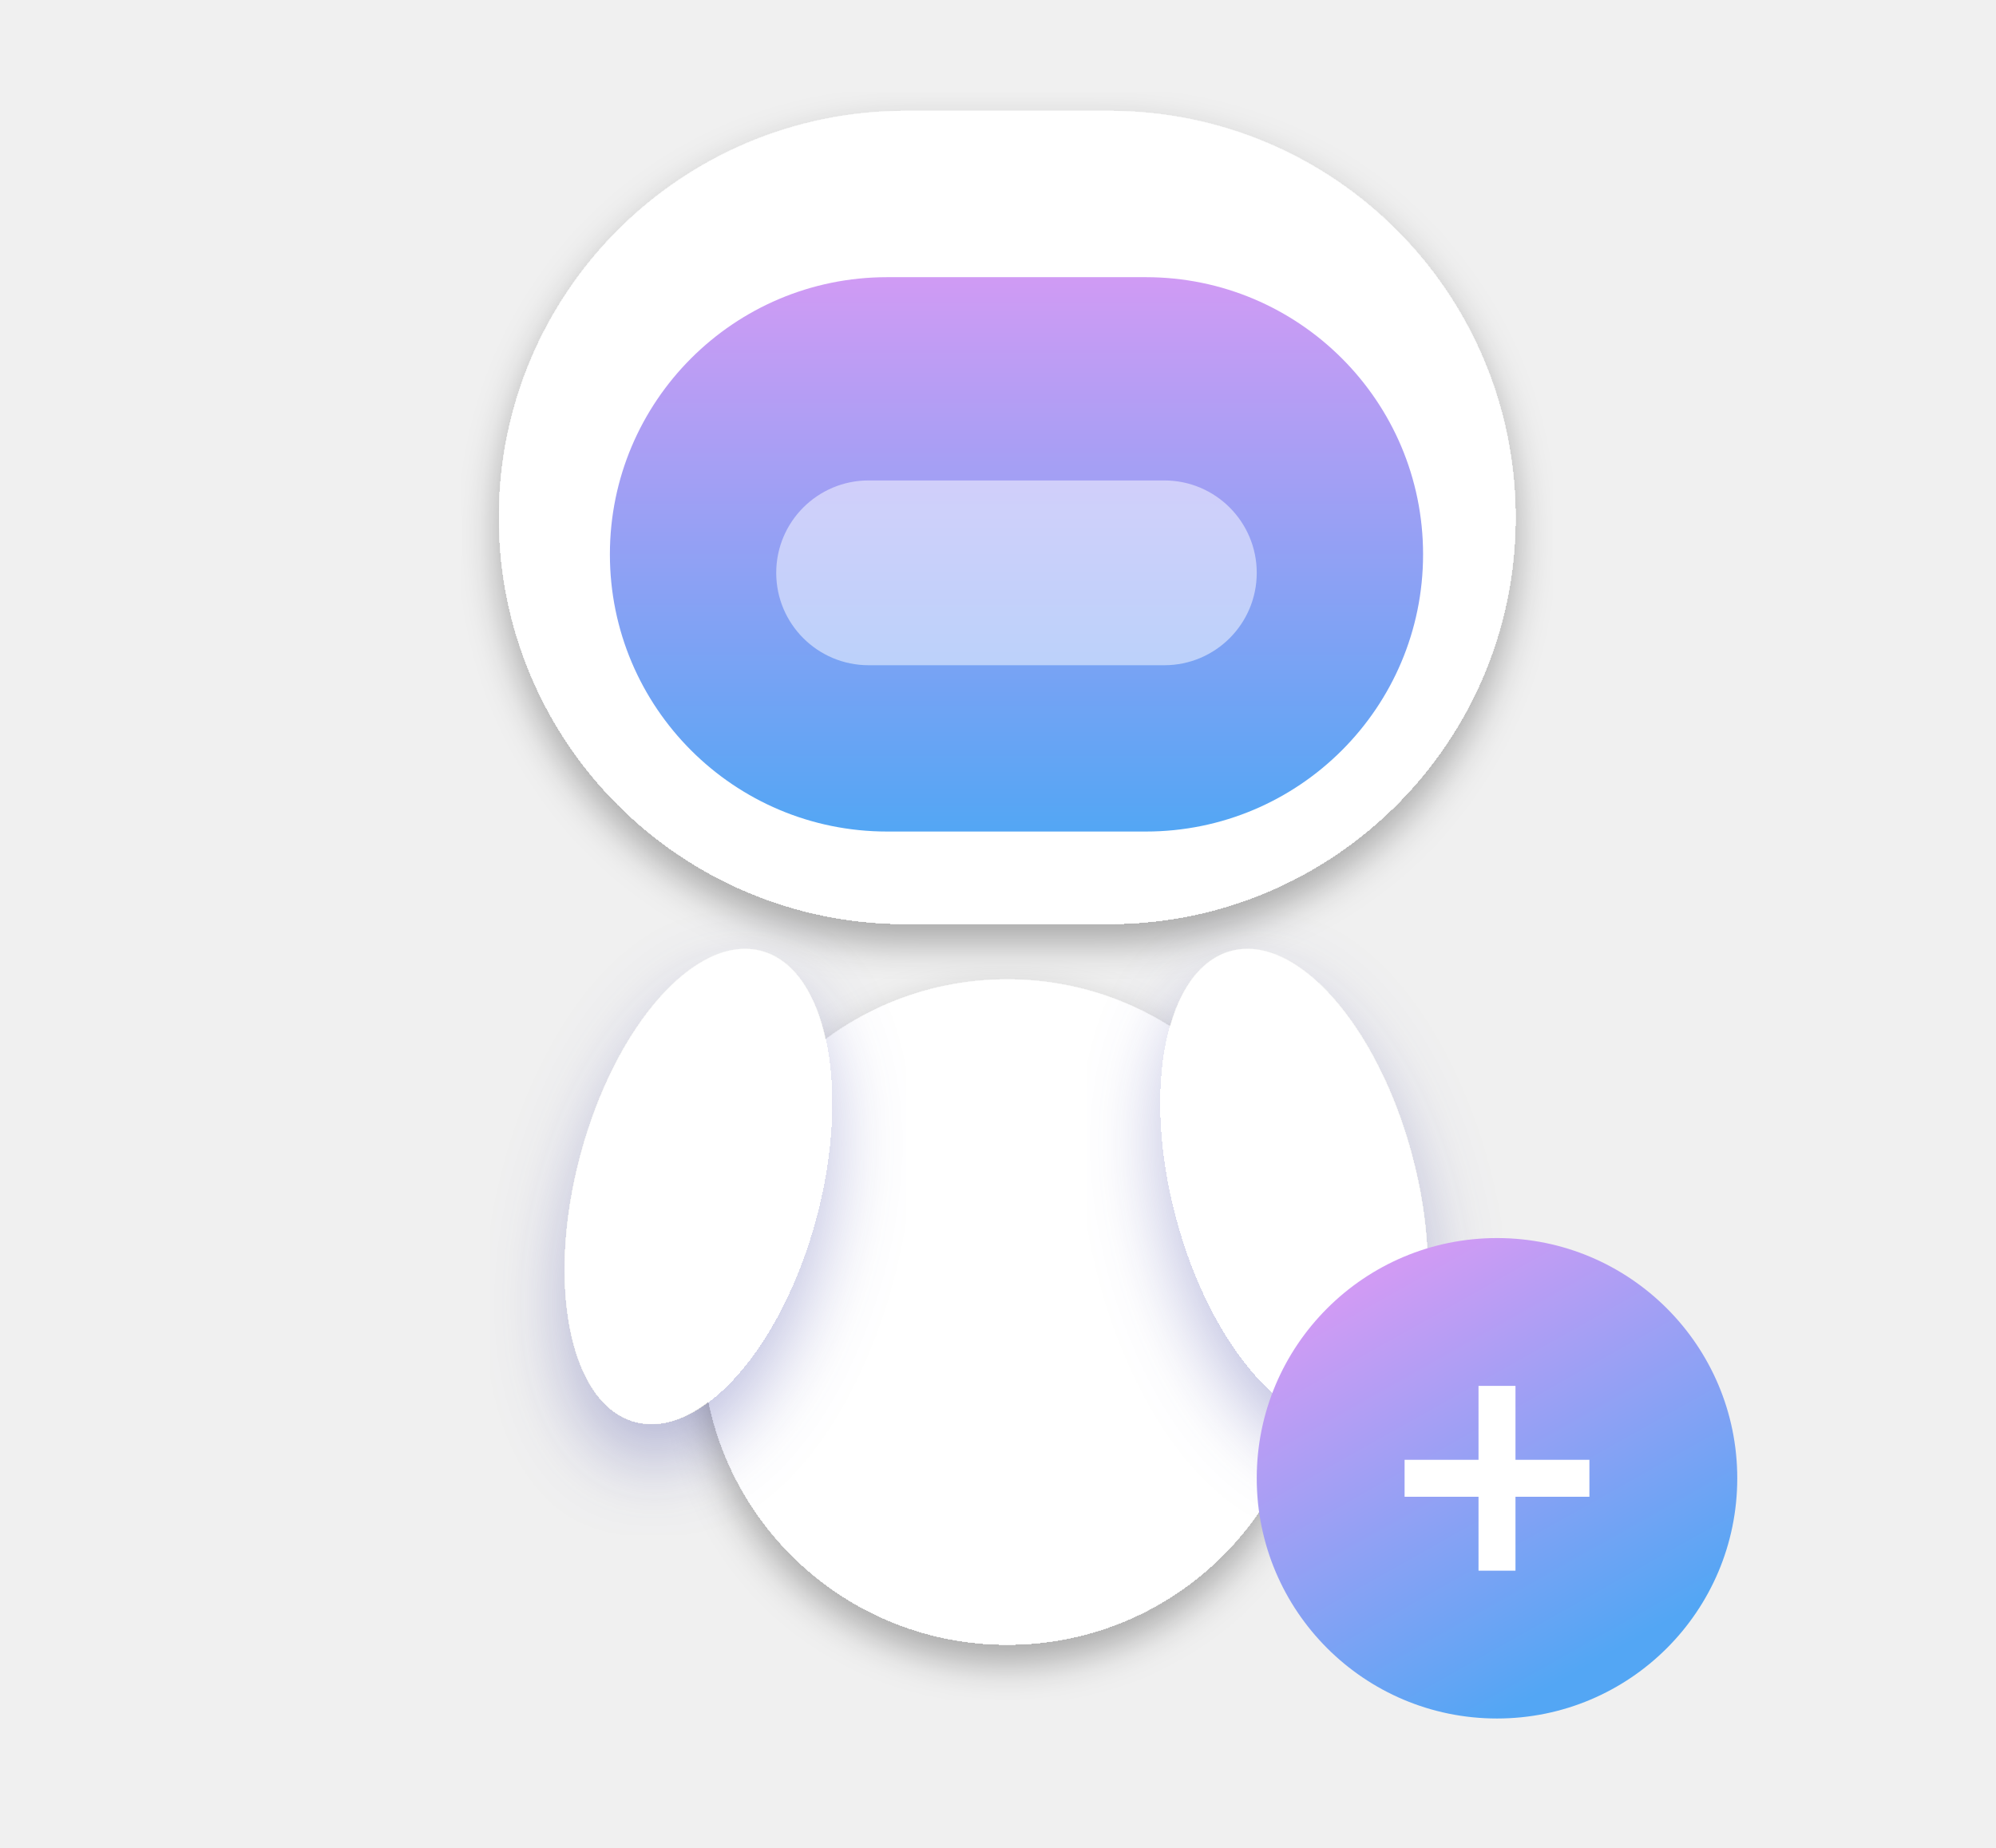
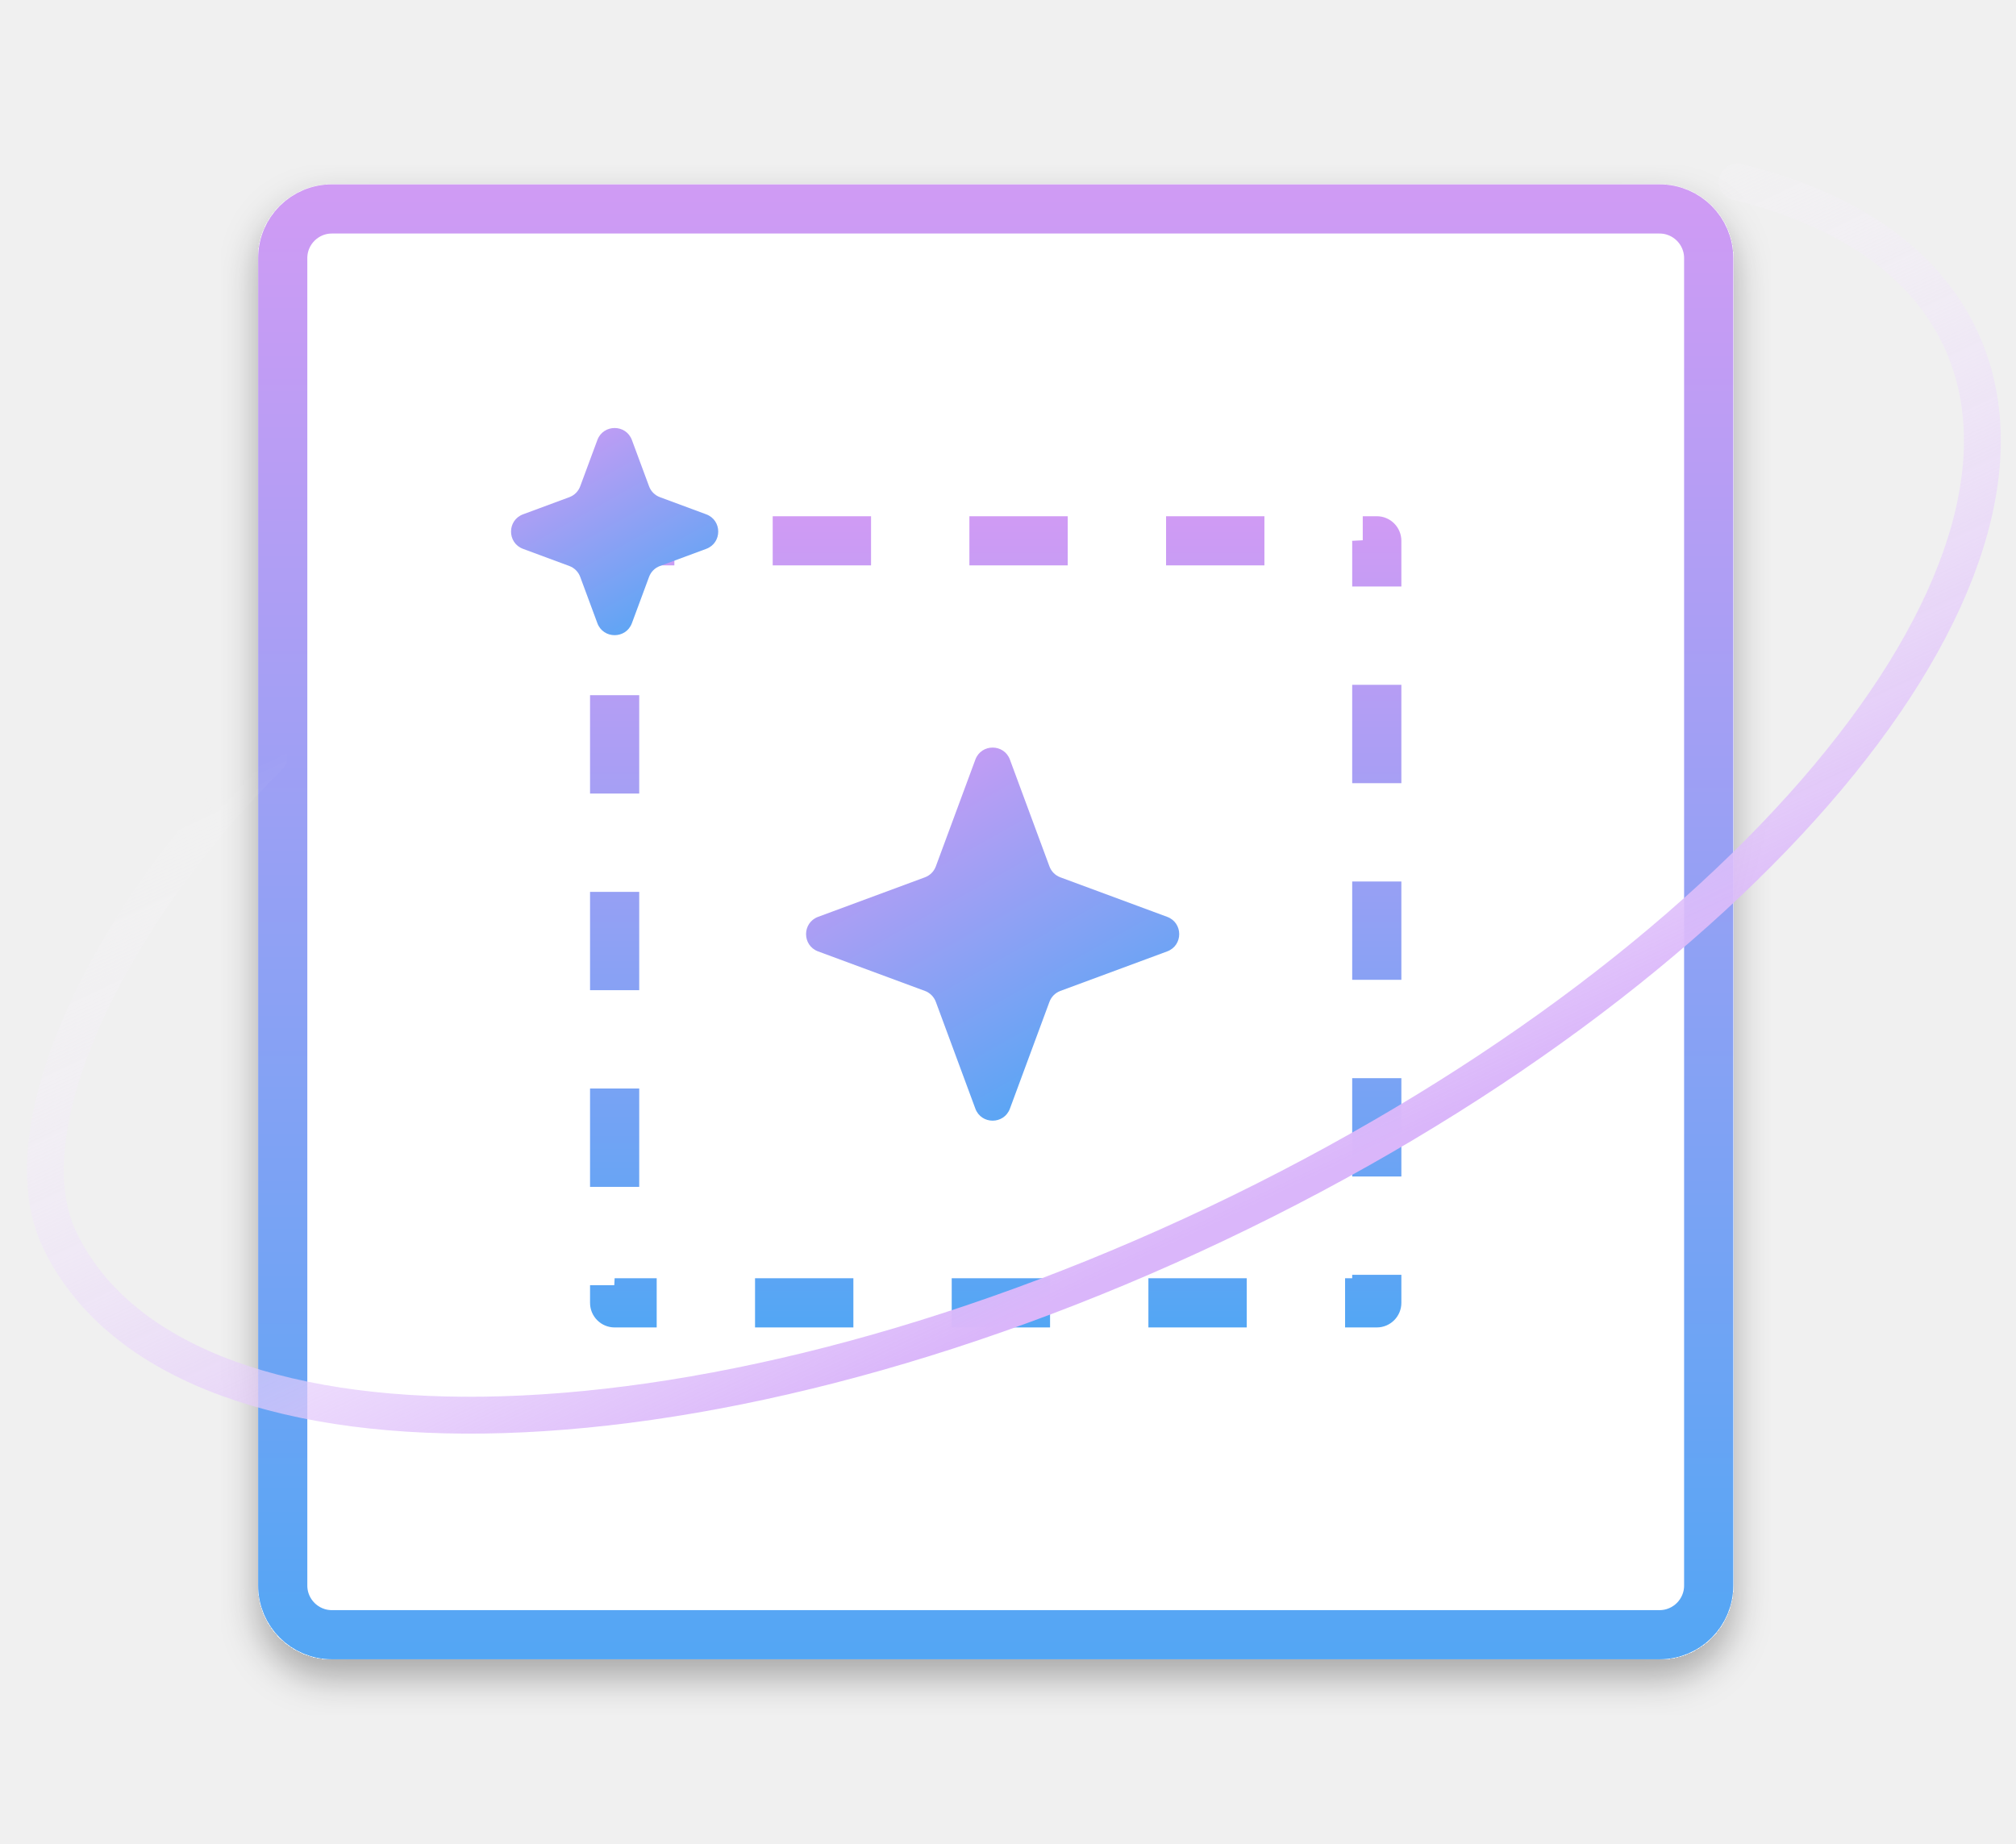
- <svg xmlns="http://www.w3.org/2000/svg" width="81" height="75" viewBox="0 0 81 75" fill="none">
-   <g filter="url(#filter0_d_2686_48642)">
-     <path d="M28.5 52.125C28.5 45.291 34.041 39.75 40.875 39.75C47.709 39.75 53.25 45.291 53.25 52.125V54.375C53.25 61.209 47.709 66.75 40.875 66.75C34.041 66.75 28.5 61.209 28.5 54.375V52.125Z" fill="white" />
+ <svg xmlns="http://www.w3.org/2000/svg" width="82" height="75" viewBox="0 0 82 75" fill="none">
+   <g filter="url(#filter0_d_5572_52266)">
+     <rect x="10.5" y="7.5" width="60" height="60" rx="3" fill="white" />
+     <rect x="11.5" y="8.5" width="58" height="58" rx="2" stroke="url(#paint0_linear_5572_52266)" stroke-width="2" />
  </g>
-   <g filter="url(#filter1_d_2686_48642)">
-     <rect x="20.25" y="4.5" width="41.25" height="33" rx="16.5" fill="white" />
-   </g>
-   <rect x="24.75" y="11.25" width="33" height="22.5" rx="11.25" fill="url(#paint0_linear_2686_48642)" />
-   <rect x="31.5" y="19.5" width="19.5" height="7.5" rx="3.75" fill="white" fill-opacity="0.5" />
-   <g filter="url(#filter2_d_2686_48642)">
-     <ellipse cx="28.338" cy="48.154" rx="4.946" ry="9.892" transform="rotate(15 28.3379 48.1543)" fill="white" />
-   </g>
-   <g filter="url(#filter3_d_2686_48642)">
-     <ellipse cx="52.519" cy="48.154" rx="4.946" ry="9.892" transform="rotate(-15 52.5188 48.1543)" fill="white" />
-   </g>
-   <circle cx="60.75" cy="60" r="9.75" fill="url(#paint1_linear_2686_48642)" />
-   <path d="M61.5 59.25H64.5V60.75H61.5V63.75H60V60.75H57V59.25H60V56.25H61.5V59.25Z" fill="white" />
+   <mask id="path-3-inside-1_5572_52266" fill="white">
+     <path d="M24 22C24 21.448 24.448 21 25 21H56C56.552 21 57 21.448 57 22V53C57 53.552 56.552 54 56 54H25C24.448 54 24 53.552 24 53V22Z" />
+   </mask>
+   <path d="M24 22C24 21.448 24.448 21 25 21H56C56.552 21 57 21.448 57 22V53C57 53.552 56.552 54 56 54H25C24.448 54 24 53.552 24 53V22Z" stroke="url(#paint1_linear_5572_52266)" stroke-width="4" stroke-dasharray="4 4" mask="url(#path-3-inside-1_5572_52266)" />
+   <path d="M39.672 30.901C39.913 30.248 40.837 30.248 41.078 30.901L42.686 35.246C42.762 35.451 42.924 35.613 43.129 35.689L47.474 37.297C48.127 37.538 48.127 38.462 47.474 38.703L43.129 40.311C42.924 40.387 42.762 40.549 42.686 40.754L41.078 45.099C40.837 45.752 39.913 45.752 39.672 45.099L38.064 40.754C37.988 40.549 37.826 40.387 37.621 40.311L33.276 38.703C32.623 38.462 32.623 37.538 33.276 37.297L37.621 35.689C37.826 35.613 37.988 35.451 38.064 35.246L39.672 30.901Z" fill="url(#paint2_linear_5572_52266)" />
+   <path d="M10.943 30.772C4.257 37.457 0.309 45.976 2.414 50.411C7.057 60.196 28.127 59.915 49.474 49.785C70.821 39.654 84.363 23.51 79.72 13.726C78.224 10.575 75.025 8.468 70.662 7.397" stroke="url(#paint3_linear_5572_52266)" stroke-width="1.5" stroke-linecap="round" />
+   <path d="M24.297 17.901C24.538 17.248 25.462 17.248 25.703 17.901L26.4 19.782C26.476 19.988 26.637 20.149 26.843 20.225L28.724 20.922C29.377 21.163 29.377 22.087 28.724 22.328L26.843 23.025C26.637 23.101 26.476 23.262 26.4 23.468L25.703 25.349C25.462 26.002 24.538 26.002 24.297 25.349L23.6 23.468C23.524 23.262 23.363 23.101 23.157 23.025L21.276 22.328C20.623 22.087 20.623 21.163 21.276 20.922L23.157 20.225C23.363 20.149 23.524 19.988 23.6 19.782L24.297 17.901Z" fill="url(#paint4_linear_5572_52266)" />
  <defs>
-     <filter id="filter0_d_2686_48642" x="27" y="39" width="27.75" height="30" filterUnits="userSpaceOnUse" color-interpolation-filters="sRGB">
+     <filter id="filter0_d_5572_52266" x="9" y="6.75" width="63" height="63" filterUnits="userSpaceOnUse" color-interpolation-filters="sRGB">
      <feFlood flood-opacity="0" result="BackgroundImageFix" />
      <feColorMatrix in="SourceAlpha" type="matrix" values="0 0 0 0 0 0 0 0 0 0 0 0 0 0 0 0 0 0 127 0" result="hardAlpha" />
      <feOffset dy="0.75" />
      <feGaussianBlur stdDeviation="0.75" />
      <feComposite in2="hardAlpha" operator="out" />
      <feColorMatrix type="matrix" values="0 0 0 0 0 0 0 0 0 0 0 0 0 0 0 0 0 0 0.3 0" />
-       <feBlend mode="normal" in2="BackgroundImageFix" result="effect1_dropShadow_2686_48642" />
-       <feBlend mode="normal" in="SourceGraphic" in2="effect1_dropShadow_2686_48642" result="shape" />
+       <feBlend mode="normal" in2="BackgroundImageFix" result="effect1_dropShadow_5572_52266" />
+       <feBlend mode="normal" in="SourceGraphic" in2="effect1_dropShadow_5572_52266" result="shape" />
    </filter>
-     <filter id="filter1_d_2686_48642" x="18.75" y="3.75" width="44.25" height="36" filterUnits="userSpaceOnUse" color-interpolation-filters="sRGB">
-       <feFlood flood-opacity="0" result="BackgroundImageFix" />
-       <feColorMatrix in="SourceAlpha" type="matrix" values="0 0 0 0 0 0 0 0 0 0 0 0 0 0 0 0 0 0 127 0" result="hardAlpha" />
-       <feOffset dy="0.75" />
-       <feGaussianBlur stdDeviation="0.75" />
-       <feComposite in2="hardAlpha" operator="out" />
-       <feColorMatrix type="matrix" values="0 0 0 0 0 0 0 0 0 0 0 0 0 0 0 0 0 0 0.3 0" />
-       <feBlend mode="normal" in2="BackgroundImageFix" result="effect1_dropShadow_2686_48642" />
-       <feBlend mode="normal" in="SourceGraphic" in2="effect1_dropShadow_2686_48642" result="shape" />
-     </filter>
-     <filter id="filter2_d_2686_48642" x="19.916" y="37.013" width="16.843" height="25.283" filterUnits="userSpaceOnUse" color-interpolation-filters="sRGB">
-       <feFlood flood-opacity="0" result="BackgroundImageFix" />
-       <feColorMatrix in="SourceAlpha" type="matrix" values="0 0 0 0 0 0 0 0 0 0 0 0 0 0 0 0 0 0 127 0" result="hardAlpha" />
-       <feOffset dy="1.5" />
-       <feGaussianBlur stdDeviation="1.5" />
-       <feComposite in2="hardAlpha" operator="out" />
-       <feColorMatrix type="matrix" values="0 0 0 0 0.165 0 0 0 0 0.184 0 0 0 0 0.596 0 0 0 0.3 0" />
-       <feBlend mode="normal" in2="BackgroundImageFix" result="effect1_dropShadow_2686_48642" />
-       <feBlend mode="normal" in="SourceGraphic" in2="effect1_dropShadow_2686_48642" result="shape" />
-     </filter>
-     <filter id="filter3_d_2686_48642" x="44.097" y="37.013" width="16.843" height="25.283" filterUnits="userSpaceOnUse" color-interpolation-filters="sRGB">
-       <feFlood flood-opacity="0" result="BackgroundImageFix" />
-       <feColorMatrix in="SourceAlpha" type="matrix" values="0 0 0 0 0 0 0 0 0 0 0 0 0 0 0 0 0 0 127 0" result="hardAlpha" />
-       <feOffset dy="1.5" />
-       <feGaussianBlur stdDeviation="1.5" />
-       <feComposite in2="hardAlpha" operator="out" />
-       <feColorMatrix type="matrix" values="0 0 0 0 0.165 0 0 0 0 0.184 0 0 0 0 0.596 0 0 0 0.3 0" />
-       <feBlend mode="normal" in2="BackgroundImageFix" result="effect1_dropShadow_2686_48642" />
-       <feBlend mode="normal" in="SourceGraphic" in2="effect1_dropShadow_2686_48642" result="shape" />
-     </filter>
-     <linearGradient id="paint0_linear_2686_48642" x1="41.25" y1="11.25" x2="41.25" y2="33.75" gradientUnits="userSpaceOnUse">
+     <linearGradient id="paint0_linear_5572_52266" x1="40.5" y1="7.5" x2="40.5" y2="67.5" gradientUnits="userSpaceOnUse">
      <stop stop-color="#D09BF4" />
      <stop offset="1" stop-color="#53A6F4" />
    </linearGradient>
-     <linearGradient id="paint1_linear_2686_48642" x1="53.6" y1="53.201" x2="64.273" y2="72.158" gradientUnits="userSpaceOnUse">
+     <linearGradient id="paint1_linear_5572_52266" x1="40.5" y1="21" x2="40.5" y2="54" gradientUnits="userSpaceOnUse">
+       <stop stop-color="#D09BF4" />
+       <stop offset="1" stop-color="#53A6F4" />
+     </linearGradient>
+     <linearGradient id="paint2_linear_5572_52266" x1="33.775" y1="31.724" x2="43.627" y2="49.223" gradientUnits="userSpaceOnUse">
+       <stop stop-color="#D09BF4" />
+       <stop offset="0.822" stop-color="#53A6F4" />
+     </linearGradient>
+     <linearGradient id="paint3_linear_5572_52266" x1="35.028" y1="19.343" x2="49.474" y2="49.785" gradientUnits="userSpaceOnUse">
+       <stop stop-color="white" stop-opacity="0" />
+       <stop offset="1" stop-color="#DAB6FA" />
+     </linearGradient>
+     <linearGradient id="paint4_linear_5572_52266" x1="20.875" y1="17.702" x2="27.033" y2="28.639" gradientUnits="userSpaceOnUse">
      <stop stop-color="#D09BF4" />
      <stop offset="0.822" stop-color="#53A6F4" />
    </linearGradient>
  </defs>
</svg>
